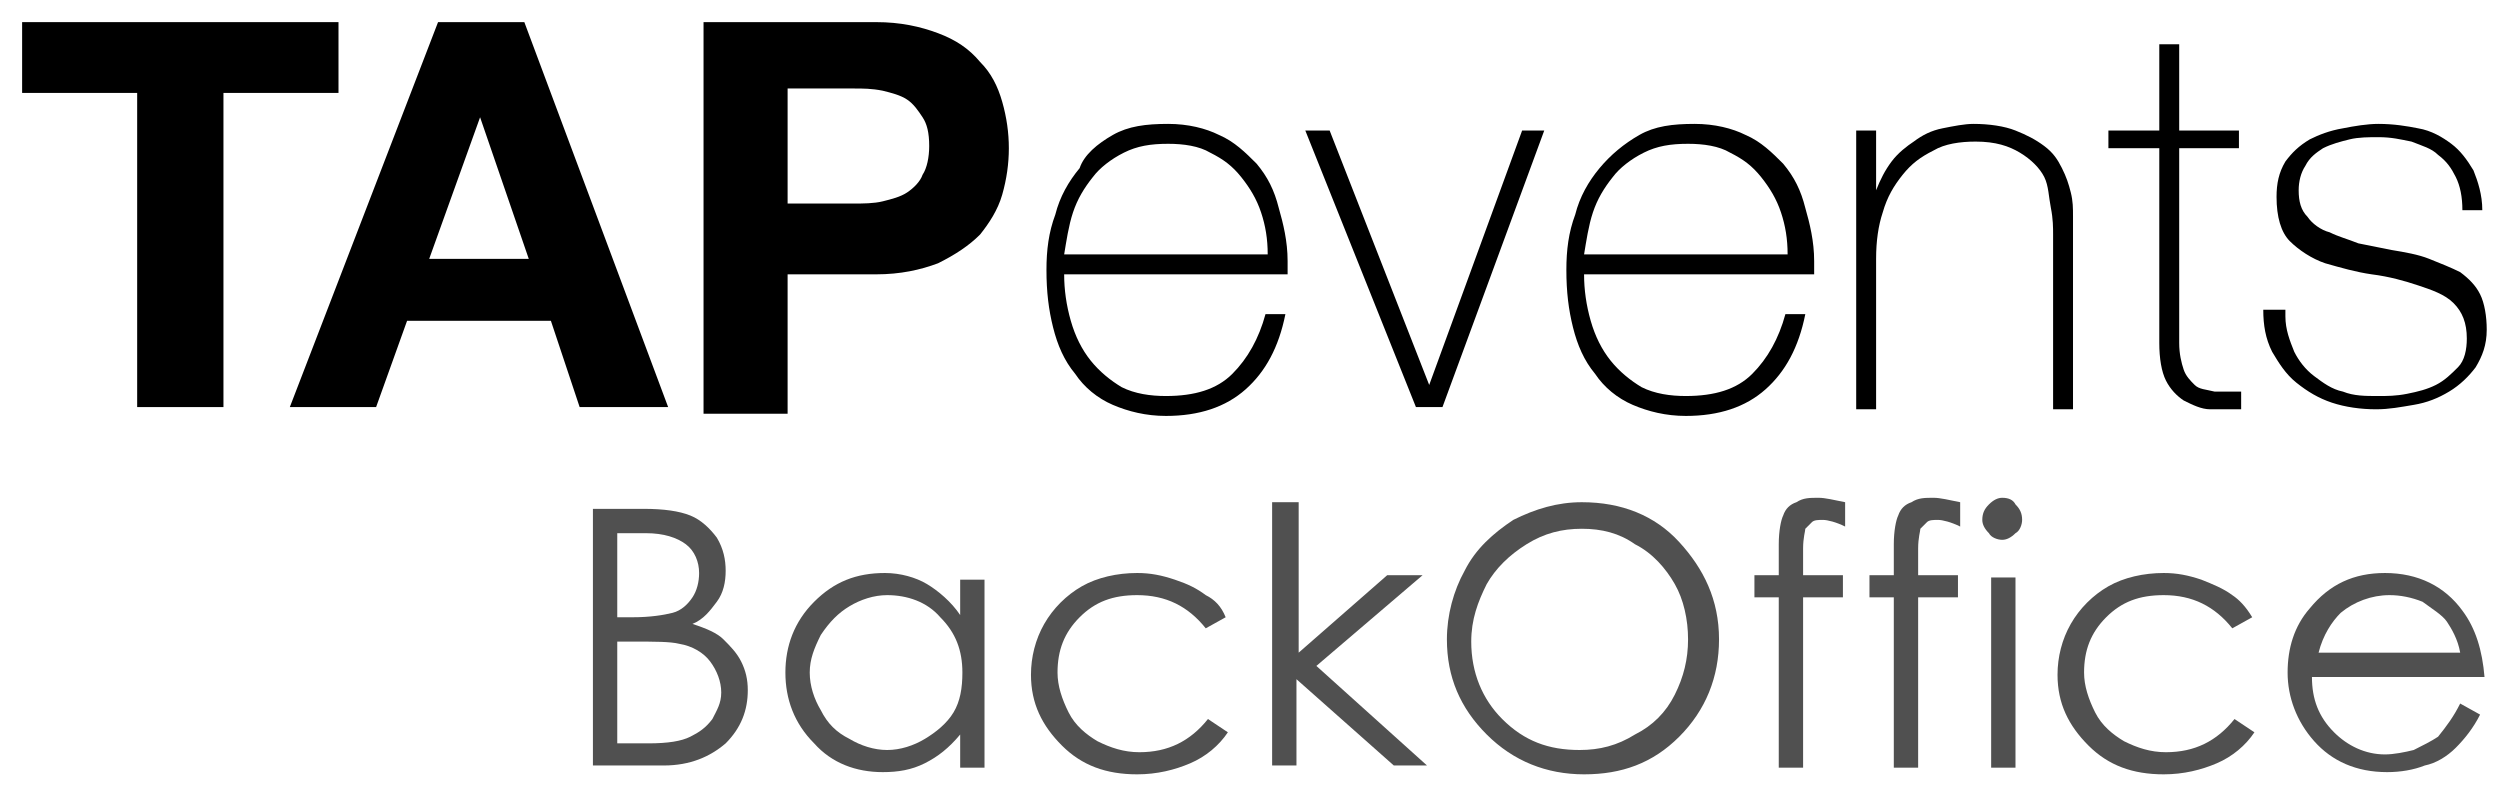
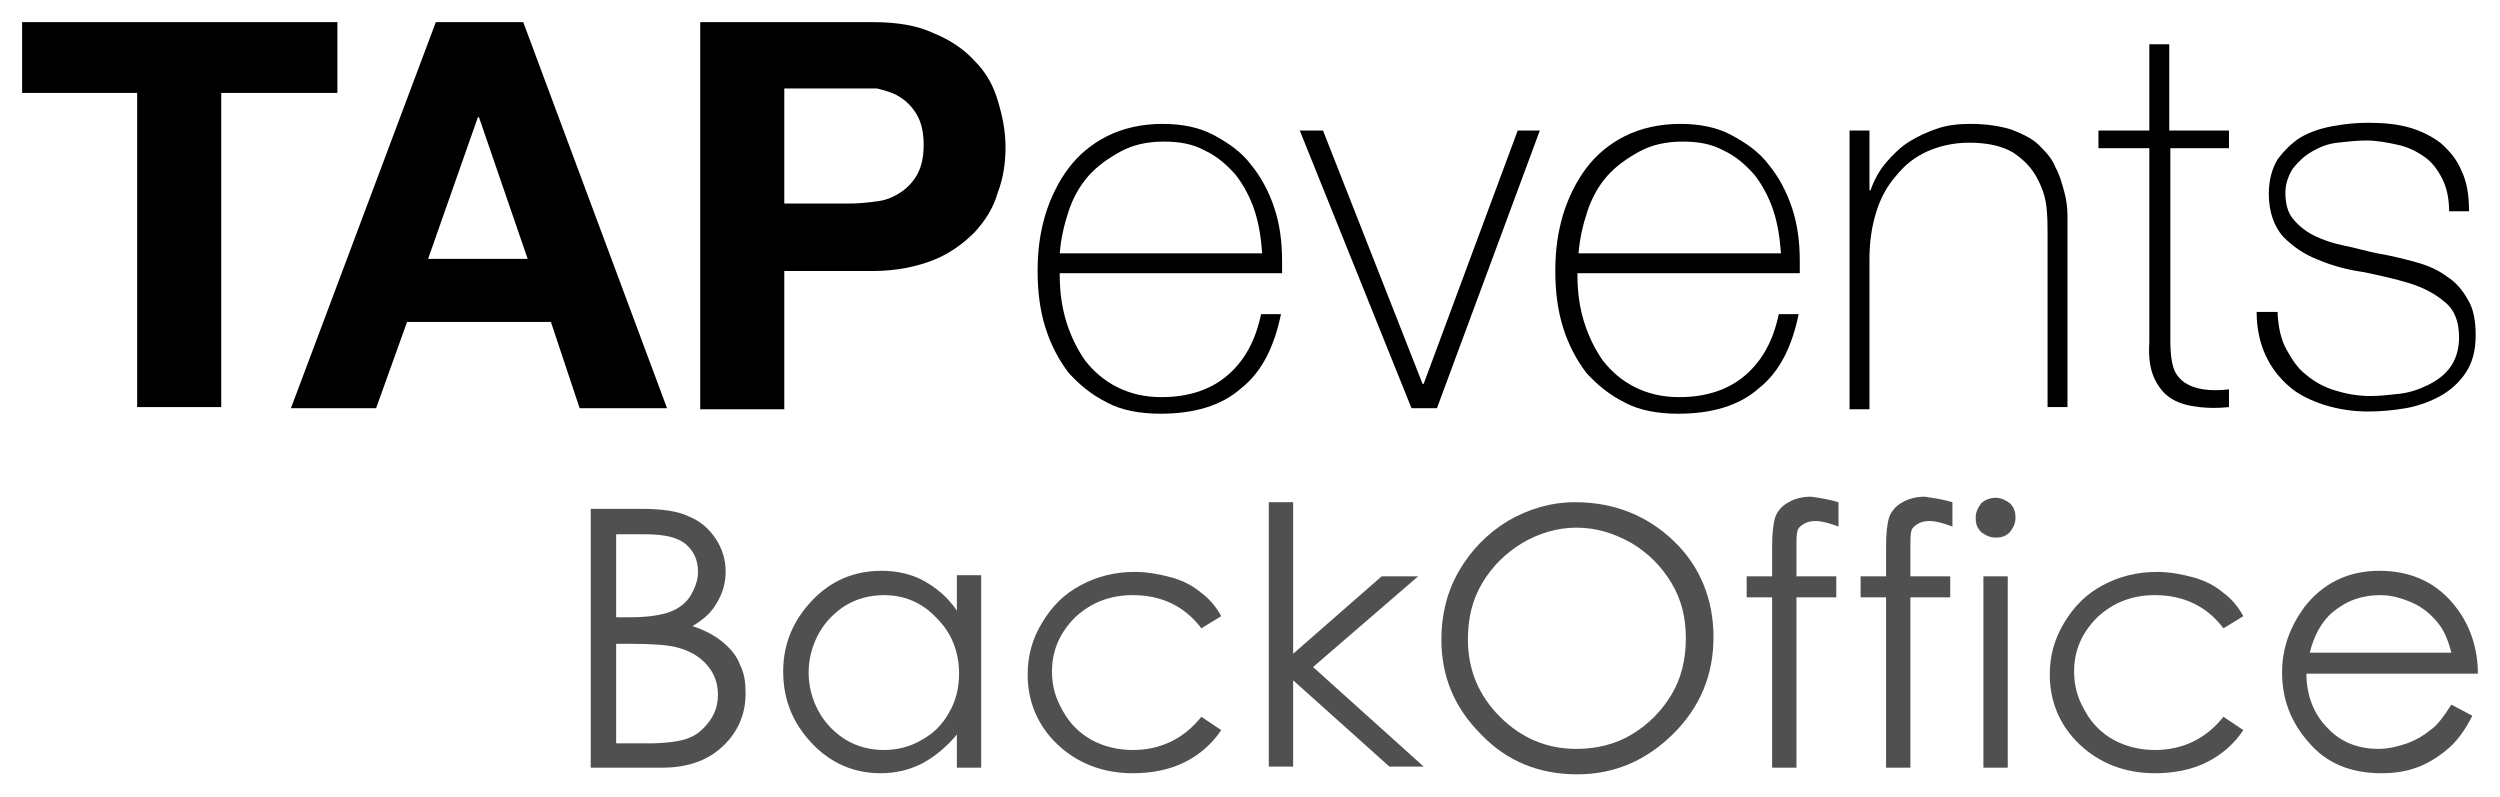
- <svg xmlns="http://www.w3.org/2000/svg" version="1.1" id="applogo" x="0px" y="0px" viewBox="0 0 113 36" enable-background="new 0 0 113 36" xml:space="preserve">
-   <path d="M1,4.2V1h14.3v3.2h-5.2v14.2H6.2V4.2H1z" />
-   <path d="M23.7,1l6.5,17.4h-4l-1.3-3.9h-6.5l-1.4,3.9h-3.9L19.8,1H23.7z M23.9,11.7l-2.2-6.4h0l-2.3,6.4H23.9z" />
-   <path d="M39.6,1c1.1,0,2,0.2,2.8,0.5c0.8,0.3,1.4,0.7,1.9,1.3c0.5,0.5,0.8,1.1,1,1.8c0.2,0.7,0.3,1.4,0.3,2.1   c0,0.7-0.1,1.4-0.3,2.1s-0.6,1.3-1,1.8c-0.5,0.5-1.1,0.9-1.9,1.3c-0.8,0.3-1.7,0.5-2.8,0.5h-4v6.3h-3.8V1H39.6z M38.6,9.2   c0.4,0,0.9,0,1.3-0.1c0.4-0.1,0.8-0.2,1.1-0.4c0.3-0.2,0.6-0.5,0.7-0.8c0.2-0.3,0.3-0.8,0.3-1.3c0-0.6-0.1-1-0.3-1.3   c-0.2-0.3-0.4-0.6-0.7-0.8c-0.3-0.2-0.7-0.3-1.1-0.4C39.4,4,39,4,38.6,4h-3v5.2H38.6z" />
-   <path d="M48.1,12.3v0.1c0,0.7,0.1,1.4,0.3,2.1c0.2,0.7,0.5,1.3,0.9,1.8c0.4,0.5,0.9,0.9,1.4,1.2c0.6,0.3,1.3,0.4,2,0.4   c1.3,0,2.3-0.3,3-1c0.7-0.7,1.2-1.6,1.5-2.7h0.9c-0.3,1.5-0.9,2.6-1.8,3.4c-0.9,0.8-2.1,1.2-3.6,1.2c-0.9,0-1.7-0.2-2.4-0.5   c-0.7-0.3-1.3-0.8-1.7-1.4c-0.5-0.6-0.8-1.3-1-2.1c-0.2-0.8-0.3-1.6-0.3-2.6c0-0.9,0.1-1.7,0.4-2.5c0.2-0.8,0.6-1.5,1.1-2.1   C49,7,49.6,6.5,50.3,6.1c0.7-0.4,1.5-0.5,2.5-0.5c0.9,0,1.7,0.2,2.3,0.5c0.7,0.3,1.2,0.8,1.7,1.3c0.5,0.6,0.8,1.2,1,2   c0.2,0.7,0.4,1.5,0.4,2.4c0,0.1,0,0.2,0,0.3c0,0.1,0,0.2,0,0.3H48.1z M57.3,11.5c0-0.7-0.1-1.3-0.3-1.9c-0.2-0.6-0.5-1.1-0.9-1.6   c-0.4-0.5-0.8-0.8-1.4-1.1c-0.5-0.3-1.2-0.4-1.9-0.4c-0.8,0-1.4,0.1-2,0.4c-0.6,0.3-1.1,0.7-1.4,1.1c-0.4,0.5-0.7,1-0.9,1.6   c-0.2,0.6-0.3,1.3-0.4,1.9H57.3z" />
-   <path d="M65.2,18.4H64L59,5.9h1.1l4.5,11.5h0l4.2-11.5h1L65.2,18.4z" />
-   <path d="M71.6,12.3v0.1c0,0.7,0.1,1.4,0.3,2.1c0.2,0.7,0.5,1.3,0.9,1.8c0.4,0.5,0.9,0.9,1.4,1.2c0.6,0.3,1.3,0.4,2,0.4   c1.3,0,2.3-0.3,3-1c0.7-0.7,1.2-1.6,1.5-2.7h0.9c-0.3,1.5-0.9,2.6-1.8,3.4c-0.9,0.8-2.1,1.2-3.6,1.2c-0.9,0-1.7-0.2-2.4-0.5   c-0.7-0.3-1.3-0.8-1.7-1.4c-0.5-0.6-0.8-1.3-1-2.1c-0.2-0.8-0.3-1.6-0.3-2.6c0-0.9,0.1-1.7,0.4-2.5c0.2-0.8,0.6-1.5,1.1-2.1   c0.5-0.6,1.1-1.1,1.8-1.5c0.7-0.4,1.5-0.5,2.5-0.5c0.9,0,1.7,0.2,2.3,0.5c0.7,0.3,1.2,0.8,1.7,1.3c0.5,0.6,0.8,1.2,1,2   c0.2,0.7,0.4,1.5,0.4,2.4c0,0.1,0,0.2,0,0.3c0,0.1,0,0.2,0,0.3H71.6z M80.8,11.5c0-0.7-0.1-1.3-0.3-1.9c-0.2-0.6-0.5-1.1-0.9-1.6   c-0.4-0.5-0.8-0.8-1.4-1.1c-0.5-0.3-1.2-0.4-1.9-0.4c-0.8,0-1.4,0.1-2,0.4c-0.6,0.3-1.1,0.7-1.4,1.1c-0.4,0.5-0.7,1-0.9,1.6   c-0.2,0.6-0.3,1.3-0.4,1.9H80.8z" />
-   <path d="M83.9,5.9h0.9v2.7h0c0.2-0.5,0.4-0.9,0.7-1.3c0.3-0.4,0.7-0.7,1-0.9c0.4-0.3,0.8-0.5,1.3-0.6c0.5-0.1,1-0.2,1.4-0.2   c0.7,0,1.4,0.1,1.9,0.3c0.5,0.2,0.9,0.4,1.3,0.7s0.6,0.6,0.8,1c0.2,0.4,0.3,0.7,0.4,1.1c0.1,0.4,0.1,0.7,0.1,1.1s0,0.7,0,0.9v7.8   h-0.9v-7.9c0-0.3,0-0.7-0.1-1.2S92.6,8.4,92.4,8c-0.2-0.4-0.6-0.8-1.1-1.1c-0.5-0.3-1.1-0.5-2-0.5c-0.7,0-1.4,0.1-1.9,0.4   c-0.6,0.3-1,0.6-1.4,1.1c-0.4,0.5-0.7,1-0.9,1.7c-0.2,0.6-0.3,1.3-0.3,2.1v6.8h-0.9V5.9z" />
-   <path d="M101.2,6.7h-2.7v8.8c0,0.5,0.1,0.9,0.2,1.2c0.1,0.3,0.3,0.5,0.5,0.7c0.2,0.2,0.5,0.2,0.9,0.3c0.3,0,0.7,0,1.2,0v0.8   c-0.5,0-0.9,0-1.4,0c-0.4,0-0.8-0.2-1.2-0.4c-0.3-0.2-0.6-0.5-0.8-0.9c-0.2-0.4-0.3-1-0.3-1.7V6.7h-2.3V5.9h2.3V2h0.9v3.9h2.7V6.7z   " />
-   <path d="M103.3,14.3c0,0.6,0.2,1.1,0.4,1.6c0.2,0.4,0.5,0.8,0.9,1.1c0.4,0.3,0.8,0.6,1.3,0.7c0.5,0.2,1,0.2,1.6,0.2   c0.4,0,0.8,0,1.3-0.1c0.5-0.1,0.9-0.2,1.3-0.4c0.4-0.2,0.7-0.5,1-0.8c0.3-0.3,0.4-0.8,0.4-1.3c0-0.7-0.2-1.2-0.6-1.6   c-0.4-0.4-1-0.6-1.6-0.8c-0.6-0.2-1.3-0.4-2.1-0.5c-0.7-0.1-1.4-0.3-2.1-0.5c-0.6-0.2-1.2-0.6-1.6-1c-0.4-0.4-0.6-1.1-0.6-2   c0-0.6,0.1-1.1,0.4-1.6c0.3-0.4,0.6-0.7,1.1-1c0.4-0.2,0.9-0.4,1.5-0.5c0.5-0.1,1.1-0.2,1.6-0.2c0.7,0,1.3,0.1,1.8,0.2   c0.6,0.1,1.1,0.4,1.5,0.7c0.4,0.3,0.7,0.7,1,1.2c0.2,0.5,0.4,1.1,0.4,1.8h-0.9c0-0.6-0.1-1.1-0.3-1.5c-0.2-0.4-0.4-0.7-0.8-1   c-0.3-0.3-0.7-0.4-1.2-0.6c-0.5-0.1-0.9-0.2-1.5-0.2c-0.4,0-0.9,0-1.3,0.1s-0.8,0.2-1.2,0.4c-0.3,0.2-0.6,0.4-0.8,0.8   c-0.2,0.3-0.3,0.7-0.3,1.1c0,0.5,0.1,0.9,0.4,1.2c0.2,0.3,0.6,0.6,1,0.7c0.4,0.2,0.8,0.3,1.3,0.5c0.5,0.1,1,0.2,1.5,0.3   c0.6,0.1,1.2,0.2,1.7,0.4c0.5,0.2,1,0.4,1.4,0.6c0.4,0.3,0.7,0.6,0.9,1c0.2,0.4,0.3,1,0.3,1.6c0,0.7-0.2,1.2-0.5,1.7   c-0.3,0.4-0.7,0.8-1.2,1.1c-0.5,0.3-1,0.5-1.6,0.6c-0.6,0.1-1.1,0.2-1.7,0.2c-0.7,0-1.4-0.1-2-0.3c-0.6-0.2-1.1-0.5-1.6-0.9   c-0.5-0.4-0.8-0.9-1.1-1.4c-0.3-0.6-0.4-1.2-0.4-1.9H103.3z" />
-   <path fill="#505050" d="M26.8,23h2.3c0.9,0,1.6,0.1,2.1,0.3c0.5,0.2,0.9,0.6,1.2,1c0.3,0.5,0.4,1,0.4,1.5c0,0.5-0.1,1-0.4,1.4   c-0.3,0.4-0.6,0.8-1.1,1c0.6,0.2,1.1,0.4,1.4,0.7c0.3,0.3,0.6,0.6,0.8,1c0.2,0.4,0.3,0.8,0.3,1.3c0,0.9-0.3,1.7-1,2.4   c-0.7,0.6-1.6,1-2.8,1h-3.2V23z M27.9,24.2v3.7h0.7c0.8,0,1.4-0.1,1.8-0.2s0.7-0.4,0.9-0.7c0.2-0.3,0.3-0.7,0.3-1.1   c0-0.5-0.2-1-0.6-1.3c-0.4-0.3-1-0.5-1.8-0.5H27.9z M27.9,29.1v4.5h1.4c0.9,0,1.5-0.1,1.9-0.3c0.4-0.2,0.7-0.4,1-0.8   c0.2-0.4,0.4-0.7,0.4-1.2c0-0.5-0.2-1-0.5-1.4c-0.3-0.4-0.8-0.7-1.4-0.8c-0.4-0.1-1.1-0.1-2.1-0.1H27.9z" />
-   <path fill="#505050" d="M44.5,26.1v8.6h-1.1v-1.5c-0.5,0.6-1,1-1.6,1.3c-0.6,0.3-1.2,0.4-1.9,0.4c-1.2,0-2.3-0.4-3.1-1.3   c-0.9-0.9-1.3-2-1.3-3.2c0-1.2,0.4-2.3,1.3-3.2s1.9-1.3,3.2-1.3c0.7,0,1.4,0.2,1.9,0.5s1.1,0.8,1.5,1.4v-1.6H44.5z M40.1,26.9   c-0.6,0-1.2,0.2-1.7,0.5c-0.5,0.3-0.9,0.7-1.3,1.3c-0.3,0.6-0.5,1.1-0.5,1.7c0,0.6,0.2,1.2,0.5,1.7c0.3,0.6,0.7,1,1.3,1.3   c0.5,0.3,1.1,0.5,1.7,0.5c0.6,0,1.2-0.2,1.7-0.5c0.5-0.3,1-0.7,1.3-1.2c0.3-0.5,0.4-1.1,0.4-1.8c0-1-0.3-1.8-1-2.5   C41.9,27.2,41,26.9,40.1,26.9z" />
-   <path fill="#505050" d="M55.4,27.9l-0.9,0.5c-0.8-1-1.8-1.5-3.1-1.5c-1.1,0-1.9,0.3-2.6,1c-0.7,0.7-1,1.5-1,2.5   c0,0.6,0.2,1.2,0.5,1.8c0.3,0.6,0.8,1,1.3,1.3c0.6,0.3,1.2,0.5,1.9,0.5c1.3,0,2.3-0.5,3.1-1.5l0.9,0.6c-0.4,0.6-1,1.1-1.7,1.4   c-0.7,0.3-1.5,0.5-2.4,0.5c-1.4,0-2.5-0.4-3.4-1.3c-0.9-0.9-1.4-1.9-1.4-3.2c0-0.8,0.2-1.6,0.6-2.3c0.4-0.7,1-1.3,1.7-1.7   s1.6-0.6,2.5-0.6c0.6,0,1.1,0.1,1.7,0.3s1,0.4,1.4,0.7C54.9,27.1,55.2,27.4,55.4,27.9z" />
-   <path fill="#505050" d="M57.6,22.7h1.1v6.8l4-3.5h1.6l-4.8,4.1l5,4.5H63l-4.4-3.9v3.9h-1.1V22.7z" />
-   <path fill="#505050" d="M71.5,22.7c1.8,0,3.3,0.6,4.4,1.8s1.8,2.6,1.8,4.4c0,1.7-0.6,3.2-1.8,4.4S73.3,35,71.6,35   c-1.7,0-3.2-0.6-4.4-1.8c-1.2-1.2-1.8-2.6-1.8-4.3c0-1.1,0.3-2.2,0.8-3.1c0.5-1,1.3-1.7,2.2-2.3C69.4,23,70.4,22.7,71.5,22.7z    M71.5,23.9c-0.9,0-1.7,0.2-2.5,0.7c-0.8,0.5-1.4,1.1-1.8,1.8c-0.4,0.8-0.7,1.6-0.7,2.6c0,1.4,0.5,2.6,1.4,3.5c1,1,2.1,1.4,3.5,1.4   c0.9,0,1.7-0.2,2.5-0.7c0.8-0.4,1.4-1,1.8-1.8c0.4-0.8,0.6-1.6,0.6-2.5c0-0.9-0.2-1.8-0.6-2.5c-0.4-0.7-1-1.4-1.8-1.8   C73.2,24.1,72.4,23.9,71.5,23.9z" />
-   <path fill="#505050" d="M83.4,22.7v1.1c-0.4-0.2-0.8-0.3-1-0.3c-0.2,0-0.4,0-0.5,0.1s-0.2,0.2-0.3,0.3c0,0.1-0.1,0.4-0.1,0.9l0,1.2   h1.8v1h-1.8l0,7.7h-1.1V27h-1.1v-1h1.1v-1.4c0-0.6,0.1-1.1,0.2-1.3c0.1-0.3,0.3-0.5,0.6-0.6c0.3-0.2,0.6-0.2,1-0.2   C82.5,22.5,82.9,22.6,83.4,22.7z" />
-   <path fill="#505050" d="M88.6,22.7v1.1c-0.4-0.2-0.8-0.3-1-0.3c-0.2,0-0.4,0-0.5,0.1c-0.1,0.1-0.2,0.2-0.3,0.3   c0,0.1-0.1,0.4-0.1,0.9l0,1.2h1.8v1h-1.8l0,7.7h-1.1V27h-1.1v-1h1.1v-1.4c0-0.6,0.1-1.1,0.2-1.3c0.1-0.3,0.3-0.5,0.6-0.6   c0.3-0.2,0.6-0.2,1-0.2C87.7,22.5,88.1,22.6,88.6,22.7z" />
-   <path fill="#505050" d="M90.5,22.5c0.3,0,0.5,0.1,0.6,0.3c0.2,0.2,0.3,0.4,0.3,0.7c0,0.2-0.1,0.5-0.3,0.6c-0.2,0.2-0.4,0.3-0.6,0.3   c-0.2,0-0.5-0.1-0.6-0.3c-0.2-0.2-0.3-0.4-0.3-0.6c0-0.3,0.1-0.5,0.3-0.7C90.1,22.6,90.3,22.5,90.5,22.5z M90,26.1h1.1v8.6H90V26.1   z" />
-   <path fill="#505050" d="M101.8,27.9l-0.9,0.5c-0.8-1-1.8-1.5-3.1-1.5c-1.1,0-1.9,0.3-2.6,1c-0.7,0.7-1,1.5-1,2.5   c0,0.6,0.2,1.2,0.5,1.8c0.3,0.6,0.8,1,1.3,1.3c0.6,0.3,1.2,0.5,1.9,0.5c1.3,0,2.3-0.5,3.1-1.5l0.9,0.6c-0.4,0.6-1,1.1-1.7,1.4   c-0.7,0.3-1.5,0.5-2.4,0.5c-1.4,0-2.5-0.4-3.4-1.3c-0.9-0.9-1.4-1.9-1.4-3.2c0-0.8,0.2-1.6,0.6-2.3s1-1.3,1.7-1.7   c0.7-0.4,1.6-0.6,2.5-0.6c0.6,0,1.1,0.1,1.7,0.3c0.5,0.2,1,0.4,1.4,0.7C101.2,27.1,101.5,27.4,101.8,27.9z" />
-   <path fill="#505050" d="M111.2,31.8l0.9,0.5c-0.3,0.6-0.7,1.1-1.1,1.5c-0.4,0.4-0.9,0.7-1.4,0.8c-0.5,0.2-1.1,0.3-1.7,0.3   c-1.4,0-2.5-0.5-3.3-1.4c-0.8-0.9-1.2-2-1.2-3.1c0-1.1,0.3-2.1,1-2.9c0.9-1.1,2-1.6,3.4-1.6c1.5,0,2.7,0.6,3.5,1.7   c0.6,0.8,0.9,1.8,1,3h-7.8c0,1,0.3,1.8,1,2.5c0.6,0.6,1.4,1,2.3,1c0.4,0,0.9-0.1,1.3-0.2c0.4-0.2,0.8-0.4,1.1-0.6   C110.6,32.8,110.9,32.4,111.2,31.8z M111.2,29.5c-0.1-0.6-0.4-1.1-0.6-1.4s-0.7-0.6-1.1-0.9c-0.5-0.2-1-0.3-1.5-0.3   c-0.8,0-1.6,0.3-2.2,0.8c-0.4,0.4-0.8,1-1,1.8H111.2z" />
+ <svg xmlns="http://www.w3.org/2000/svg" version="1.1" id="applogo" x="0px" y="0px" viewBox="0 0 226 72" enable-background="new 0 0 226 72" xml:space="preserve">
+   <g>
+     <path d="M2,8.4V2h28.5v6.4H20v28.4h-7.6V8.4H2z" />
+     <path d="M47.3,2l13,34.9h-7.9l-2.6-7.8h-13L34,36.9h-7.7L39.4,2H47.3z M47.7,23.4l-4.4-12.8h-0.1l-4.5,12.8H47.7z" />
+     <path d="M78.9,2c2.2,0,4,0.3,5.5,1c1.5,0.6,2.8,1.5,3.7,2.5c1,1,1.7,2.2,2.1,3.6c0.4,1.3,0.7,2.7,0.7,4.2c0,1.4-0.2,2.8-0.7,4.1   c-0.4,1.4-1.1,2.5-2.1,3.6c-1,1-2.2,1.9-3.7,2.5c-1.5,0.6-3.4,1-5.5,1h-8v12.5h-7.6V2H78.9z M76.8,18.4c0.9,0,1.7-0.1,2.5-0.2   c0.8-0.1,1.5-0.4,2.1-0.8c0.6-0.4,1.1-0.9,1.5-1.6c0.4-0.7,0.6-1.6,0.6-2.7c0-1.1-0.2-2-0.6-2.7s-0.9-1.2-1.5-1.6   c-0.6-0.4-1.3-0.6-2.1-0.8C78.6,8,77.7,8,76.8,8h-5.9v10.4H76.8z" />
+     <path d="M95.8,24.6v0.3c0,1.5,0.2,2.9,0.6,4.2c0.4,1.3,1,2.5,1.7,3.5c0.8,1,1.7,1.8,2.9,2.4c1.2,0.6,2.5,0.9,4,0.9   c2.5,0,4.5-0.7,6-2c1.5-1.3,2.5-3.1,3-5.5h1.8c-0.6,2.9-1.7,5.2-3.6,6.7c-1.8,1.6-4.3,2.3-7.3,2.3c-1.8,0-3.5-0.3-4.8-1   c-1.4-0.7-2.5-1.6-3.5-2.7c-0.9-1.2-1.6-2.5-2.1-4.1c-0.5-1.6-0.7-3.3-0.7-5.1c0-1.8,0.2-3.4,0.7-5.1c0.5-1.6,1.2-3,2.1-4.2   c0.9-1.2,2.1-2.2,3.5-2.9c1.4-0.7,3.1-1.1,5-1.1c1.7,0,3.3,0.3,4.6,1c1.3,0.7,2.5,1.5,3.4,2.7c0.9,1.1,1.6,2.4,2.1,3.9   c0.5,1.5,0.7,3.1,0.7,4.8c0,0.2,0,0.3,0,0.6c0,0.2,0,0.4,0,0.5H95.8z M114.1,22.9c-0.1-1.4-0.3-2.7-0.7-3.9c-0.4-1.2-1-2.3-1.7-3.2   c-0.8-0.9-1.7-1.7-2.8-2.2c-1.1-0.6-2.3-0.8-3.7-0.8c-1.5,0-2.8,0.3-3.9,0.9c-1.1,0.6-2.1,1.3-2.9,2.2c-0.8,0.9-1.4,2-1.8,3.2   c-0.4,1.2-0.7,2.5-0.8,3.8H114.1z" />
+     <path d="M129.9,36.9h-2.3l-10.1-25.1h2.1l9,22.9h0.1l8.5-22.9h2L129.9,36.9z" />
+     <path d="M142.6,24.6v0.3c0,1.5,0.2,2.9,0.6,4.2s1,2.5,1.7,3.5c0.8,1,1.7,1.8,2.9,2.4c1.2,0.6,2.5,0.9,4,0.9c2.5,0,4.5-0.7,6-2   c1.5-1.3,2.5-3.1,3-5.5h1.8c-0.6,2.9-1.7,5.2-3.6,6.7c-1.8,1.6-4.3,2.3-7.3,2.3c-1.8,0-3.5-0.3-4.8-1c-1.4-0.7-2.5-1.6-3.5-2.7   c-0.9-1.2-1.6-2.5-2.1-4.1c-0.5-1.6-0.7-3.3-0.7-5.1c0-1.8,0.2-3.4,0.7-5.1c0.5-1.6,1.2-3,2.1-4.2c0.9-1.2,2.1-2.2,3.5-2.9   c1.4-0.7,3.1-1.1,5-1.1c1.7,0,3.3,0.3,4.6,1c1.3,0.7,2.5,1.5,3.4,2.7c0.9,1.1,1.6,2.4,2.1,3.9c0.5,1.5,0.7,3.1,0.7,4.8   c0,0.2,0,0.3,0,0.6c0,0.2,0,0.4,0,0.5H142.6z M161,22.9c-0.1-1.4-0.3-2.7-0.7-3.9c-0.4-1.2-1-2.3-1.7-3.2c-0.8-0.9-1.7-1.7-2.8-2.2   c-1.1-0.6-2.3-0.8-3.7-0.8c-1.5,0-2.8,0.3-3.9,0.9c-1.1,0.6-2.1,1.3-2.9,2.2c-0.8,0.9-1.4,2-1.8,3.2c-0.4,1.2-0.7,2.5-0.8,3.8H161z   " />
+     <path d="M167.2,11.8h1.8v5.4h0.1c0.3-0.9,0.8-1.8,1.4-2.5c0.6-0.7,1.3-1.4,2.1-1.9c0.8-0.5,1.7-0.9,2.6-1.2   c0.9-0.3,1.9-0.4,2.9-0.4c1.5,0,2.7,0.2,3.7,0.5c1,0.4,1.9,0.8,2.5,1.4s1.2,1.2,1.5,2c0.4,0.7,0.6,1.5,0.8,2.2   c0.2,0.7,0.3,1.5,0.3,2.2s0,1.3,0,1.8v15.5h-1.8V21c0-0.6,0-1.4-0.1-2.3s-0.4-1.8-0.9-2.7c-0.5-0.9-1.2-1.6-2.1-2.2   c-1-0.6-2.3-0.9-4-0.9c-1.4,0-2.7,0.3-3.8,0.8c-1.1,0.5-2,1.2-2.8,2.2c-0.8,0.9-1.4,2-1.8,3.3c-0.4,1.3-0.6,2.7-0.6,4.2v13.6h-1.8   V11.8z" />
+     <path d="M201.6,13.4h-5.4v17.5c0,1,0.1,1.8,0.3,2.4c0.2,0.6,0.6,1,1,1.3c0.5,0.3,1,0.5,1.7,0.6c0.7,0.1,1.4,0.1,2.3,0v1.6   c-0.9,0.1-1.9,0.1-2.7,0c-0.9-0.1-1.7-0.3-2.4-0.7s-1.2-1-1.6-1.8c-0.4-0.8-0.6-1.9-0.5-3.4V13.4h-4.6v-1.6h4.6V4h1.8v7.8h5.4V13.4   z" />
+     <path d="M205.9,28.5c0.1,1.2,0.3,2.2,0.8,3.1c0.5,0.9,1,1.7,1.8,2.3c0.7,0.6,1.6,1.1,2.6,1.4c1,0.3,2,0.5,3.2,0.5   c0.8,0,1.7-0.1,2.6-0.2c0.9-0.1,1.8-0.4,2.6-0.8c0.8-0.4,1.5-0.9,2-1.6c0.5-0.7,0.8-1.6,0.8-2.7c0-1.4-0.4-2.5-1.3-3.2   c-0.8-0.7-1.9-1.3-3.2-1.7c-1.3-0.4-2.7-0.7-4.1-1c-1.5-0.2-2.9-0.6-4.1-1.1c-1.3-0.5-2.3-1.2-3.2-2.1c-0.8-0.9-1.3-2.2-1.3-3.9   c0-1.2,0.3-2.3,0.8-3.1c0.6-0.8,1.3-1.5,2.1-2c0.9-0.5,1.8-0.8,2.9-1c1.1-0.2,2.1-0.3,3.2-0.3c1.3,0,2.5,0.1,3.6,0.4   c1.1,0.3,2.1,0.8,2.9,1.4c0.8,0.7,1.5,1.5,1.9,2.5c0.5,1,0.7,2.2,0.7,3.7h-1.8c0-1.1-0.2-2.1-0.6-2.9c-0.4-0.8-0.9-1.5-1.6-2   c-0.7-0.5-1.5-0.9-2.4-1.1c-0.9-0.2-1.9-0.4-2.9-0.4c-0.8,0-1.7,0.1-2.6,0.2s-1.6,0.4-2.3,0.8c-0.7,0.4-1.2,0.9-1.7,1.5   c-0.4,0.6-0.7,1.4-0.7,2.2c0,1,0.2,1.8,0.7,2.4c0.5,0.6,1.1,1.1,1.9,1.5c0.8,0.4,1.7,0.7,2.7,0.9s2,0.5,3,0.7   c1.2,0.2,2.4,0.5,3.5,0.8c1.1,0.3,2,0.7,2.8,1.3c0.8,0.5,1.4,1.2,1.9,2.1c0.5,0.8,0.7,1.9,0.7,3.2c0,1.4-0.3,2.5-0.9,3.4   c-0.6,0.9-1.4,1.6-2.3,2.1c-0.9,0.5-2,0.9-3.1,1.1c-1.2,0.2-2.3,0.3-3.4,0.3c-1.4,0-2.7-0.2-4-0.6c-1.2-0.4-2.3-0.9-3.2-1.7   c-0.9-0.8-1.6-1.7-2.1-2.8c-0.5-1.1-0.8-2.4-0.8-3.9H205.9z" />
+     <path fill="#505050" d="M53.4,46H58c1.8,0,3.3,0.2,4.3,0.7c1,0.4,1.8,1.1,2.4,2c0.6,0.9,0.9,1.9,0.9,3c0,1-0.3,2-0.8,2.8   c-0.5,0.9-1.2,1.5-2.2,2.1c1.2,0.4,2.1,0.9,2.8,1.5c0.7,0.6,1.2,1.2,1.5,2c0.4,0.8,0.5,1.6,0.5,2.6c0,1.9-0.7,3.5-2.1,4.8   c-1.4,1.3-3.2,1.9-5.5,1.9h-6.4V46z M55.7,48.3v7.5H57c1.6,0,2.8-0.2,3.6-0.5c0.8-0.3,1.4-0.8,1.8-1.4c0.4-0.7,0.7-1.4,0.7-2.2   c0-1.1-0.4-1.9-1.1-2.5c-0.7-0.6-1.9-0.9-3.6-0.9H55.7z M55.7,58.2v9h2.9c1.7,0,3-0.2,3.7-0.5c0.8-0.3,1.4-0.9,1.9-1.6   c0.5-0.7,0.7-1.5,0.7-2.3c0-1-0.3-1.9-1-2.7c-0.7-0.8-1.6-1.3-2.8-1.6c-0.8-0.2-2.2-0.3-4.1-0.3H55.7z" />
+     <path fill="#505050" d="M88.7,52.1v17.3h-2.2v-3c-0.9,1.1-2,2-3.1,2.6c-1.2,0.6-2.4,0.9-3.8,0.9c-2.4,0-4.5-0.9-6.2-2.7   c-1.7-1.8-2.6-3.9-2.6-6.5c0-2.5,0.9-4.6,2.6-6.4s3.8-2.7,6.3-2.7c1.4,0,2.7,0.3,3.8,0.9c1.1,0.6,2.2,1.5,3,2.7v-3.2H88.7z    M79.9,53.8c-1.2,0-2.4,0.3-3.4,0.9c-1,0.6-1.9,1.5-2.5,2.6c-0.6,1.1-0.9,2.3-0.9,3.5c0,1.2,0.3,2.4,0.9,3.5c0.6,1.1,1.5,2,2.5,2.6   c1,0.6,2.2,0.9,3.4,0.9c1.2,0,2.4-0.3,3.4-0.9c1.1-0.6,1.9-1.4,2.5-2.5c0.6-1,0.9-2.2,0.9-3.5c0-2-0.7-3.7-2-5   C83.4,54.5,81.8,53.8,79.9,53.8z" />
+     <path fill="#505050" d="M110.4,55.7l-1.8,1.1c-1.5-2-3.6-3-6.2-3c-2.1,0-3.8,0.7-5.2,2c-1.4,1.4-2.1,3-2.1,4.9c0,1.3,0.3,2.4,1,3.6   c0.6,1.1,1.5,2,2.6,2.6s2.4,0.9,3.7,0.9c2.5,0,4.6-1,6.2-3l1.8,1.2c-0.8,1.2-1.9,2.2-3.3,2.9c-1.4,0.7-3,1-4.7,1   c-2.7,0-5-0.9-6.8-2.6c-1.8-1.7-2.7-3.9-2.7-6.3c0-1.7,0.4-3.2,1.3-4.7s2-2.6,3.5-3.4c1.5-0.8,3.1-1.2,4.9-1.2   c1.1,0,2.2,0.2,3.3,0.5c1.1,0.3,2,0.8,2.7,1.4C109.3,54.1,109.9,54.8,110.4,55.7z" />
+     <path fill="#505050" d="M114.7,45.4h2.2v13.7l8-7h3.3l-9.5,8.2l10,9h-3.1l-8.7-7.8v7.8h-2.2V45.4z" />
+     <path fill="#505050" d="M142.4,45.4c3.5,0,6.5,1.2,8.9,3.5s3.6,5.3,3.6,8.7c0,3.4-1.2,6.3-3.6,8.7S146,70,142.6,70   c-3.5,0-6.4-1.2-8.7-3.6c-2.4-2.4-3.6-5.2-3.6-8.6c0-2.2,0.5-4.3,1.6-6.2c1.1-1.9,2.6-3.4,4.4-4.5C138.2,46,140.2,45.4,142.4,45.4z    M142.5,47.7c-1.7,0-3.4,0.5-4.9,1.4c-1.5,0.9-2.7,2.1-3.6,3.6c-0.9,1.5-1.3,3.2-1.3,5.1c0,2.8,1,5.1,2.9,7   c1.9,1.9,4.2,2.9,6.9,2.9c1.8,0,3.5-0.4,5-1.3c1.5-0.9,2.7-2.1,3.6-3.6c0.9-1.5,1.3-3.2,1.3-5.1c0-1.9-0.4-3.5-1.3-5   c-0.9-1.5-2.1-2.7-3.6-3.6C145.9,48.2,144.3,47.7,142.5,47.7z" />
+     <path fill="#505050" d="M166.2,45.4v2.2c-0.8-0.3-1.5-0.5-2.1-0.5c-0.4,0-0.8,0.1-1.1,0.3s-0.5,0.4-0.5,0.6   c-0.1,0.2-0.1,0.8-0.1,1.8l0,2.3h3.6V54h-3.6l0,15.4h-2.2V54h-2.3v-1.9h2.3v-2.7c0-1.2,0.1-2.1,0.3-2.7c0.2-0.5,0.6-1,1.2-1.3   c0.5-0.3,1.2-0.5,2-0.5C164.4,45,165.2,45.1,166.2,45.4z" />
+     <path fill="#505050" d="M176.5,45.4v2.2c-0.8-0.3-1.5-0.5-2.1-0.5c-0.4,0-0.8,0.1-1.1,0.3c-0.3,0.2-0.5,0.4-0.5,0.6   c-0.1,0.2-0.1,0.8-0.1,1.8l0,2.3h3.6V54h-3.6l0,15.4h-2.2V54h-2.3v-1.9h2.3v-2.7c0-1.2,0.1-2.1,0.3-2.7c0.2-0.5,0.6-1,1.2-1.3   c0.5-0.3,1.2-0.5,2-0.5C174.6,45,175.5,45.1,176.5,45.4z" />
+     <path fill="#505050" d="M180.4,45c0.5,0,0.9,0.2,1.3,0.5c0.4,0.4,0.5,0.8,0.5,1.3c0,0.5-0.2,0.9-0.5,1.3c-0.4,0.4-0.8,0.5-1.3,0.5   c-0.5,0-0.9-0.2-1.3-0.5c-0.4-0.4-0.5-0.8-0.5-1.3c0-0.5,0.2-0.9,0.5-1.3C179.4,45.2,179.9,45,180.4,45z M179.3,52.1h2.2v17.3h-2.2   V52.1z" />
+     <path fill="#505050" d="M202.8,55.7l-1.8,1.1c-1.5-2-3.6-3-6.2-3c-2.1,0-3.8,0.7-5.2,2c-1.4,1.4-2.1,3-2.1,4.9c0,1.3,0.3,2.4,1,3.6   c0.6,1.1,1.5,2,2.6,2.6s2.4,0.9,3.7,0.9c2.5,0,4.6-1,6.2-3l1.8,1.2c-0.8,1.2-1.9,2.2-3.3,2.9c-1.4,0.7-3,1-4.7,1   c-2.7,0-5-0.9-6.8-2.6c-1.8-1.7-2.7-3.9-2.7-6.3c0-1.7,0.4-3.2,1.3-4.7s2-2.6,3.5-3.4s3.1-1.2,4.9-1.2c1.1,0,2.2,0.2,3.3,0.5   s2,0.8,2.7,1.4C201.7,54.1,202.3,54.8,202.8,55.7z" />
+     <path fill="#505050" d="M221.6,63.7l1.9,1c-0.6,1.2-1.3,2.2-2.1,2.9c-0.8,0.7-1.7,1.3-2.7,1.7c-1,0.4-2.1,0.6-3.4,0.6   c-2.8,0-5-0.9-6.6-2.8c-1.6-1.8-2.4-3.9-2.4-6.3c0-2.2,0.7-4.1,2-5.9c1.7-2.2,4-3.3,6.8-3.3c2.9,0,5.3,1.1,7,3.4   c1.2,1.6,1.9,3.6,1.9,5.9h-15.5c0,2,0.7,3.7,1.9,4.9c1.2,1.3,2.8,1.9,4.6,1.9c0.9,0,1.7-0.2,2.6-0.5c0.8-0.3,1.5-0.7,2.1-1.2   C220.3,65.6,220.9,64.8,221.6,63.7z M221.6,59c-0.3-1.2-0.7-2.1-1.3-2.8s-1.3-1.3-2.2-1.7c-0.9-0.4-1.9-0.7-2.9-0.7   c-1.7,0-3.1,0.5-4.4,1.6c-0.9,0.8-1.6,2-2,3.6H221.6z" />
+   </g>
</svg>
